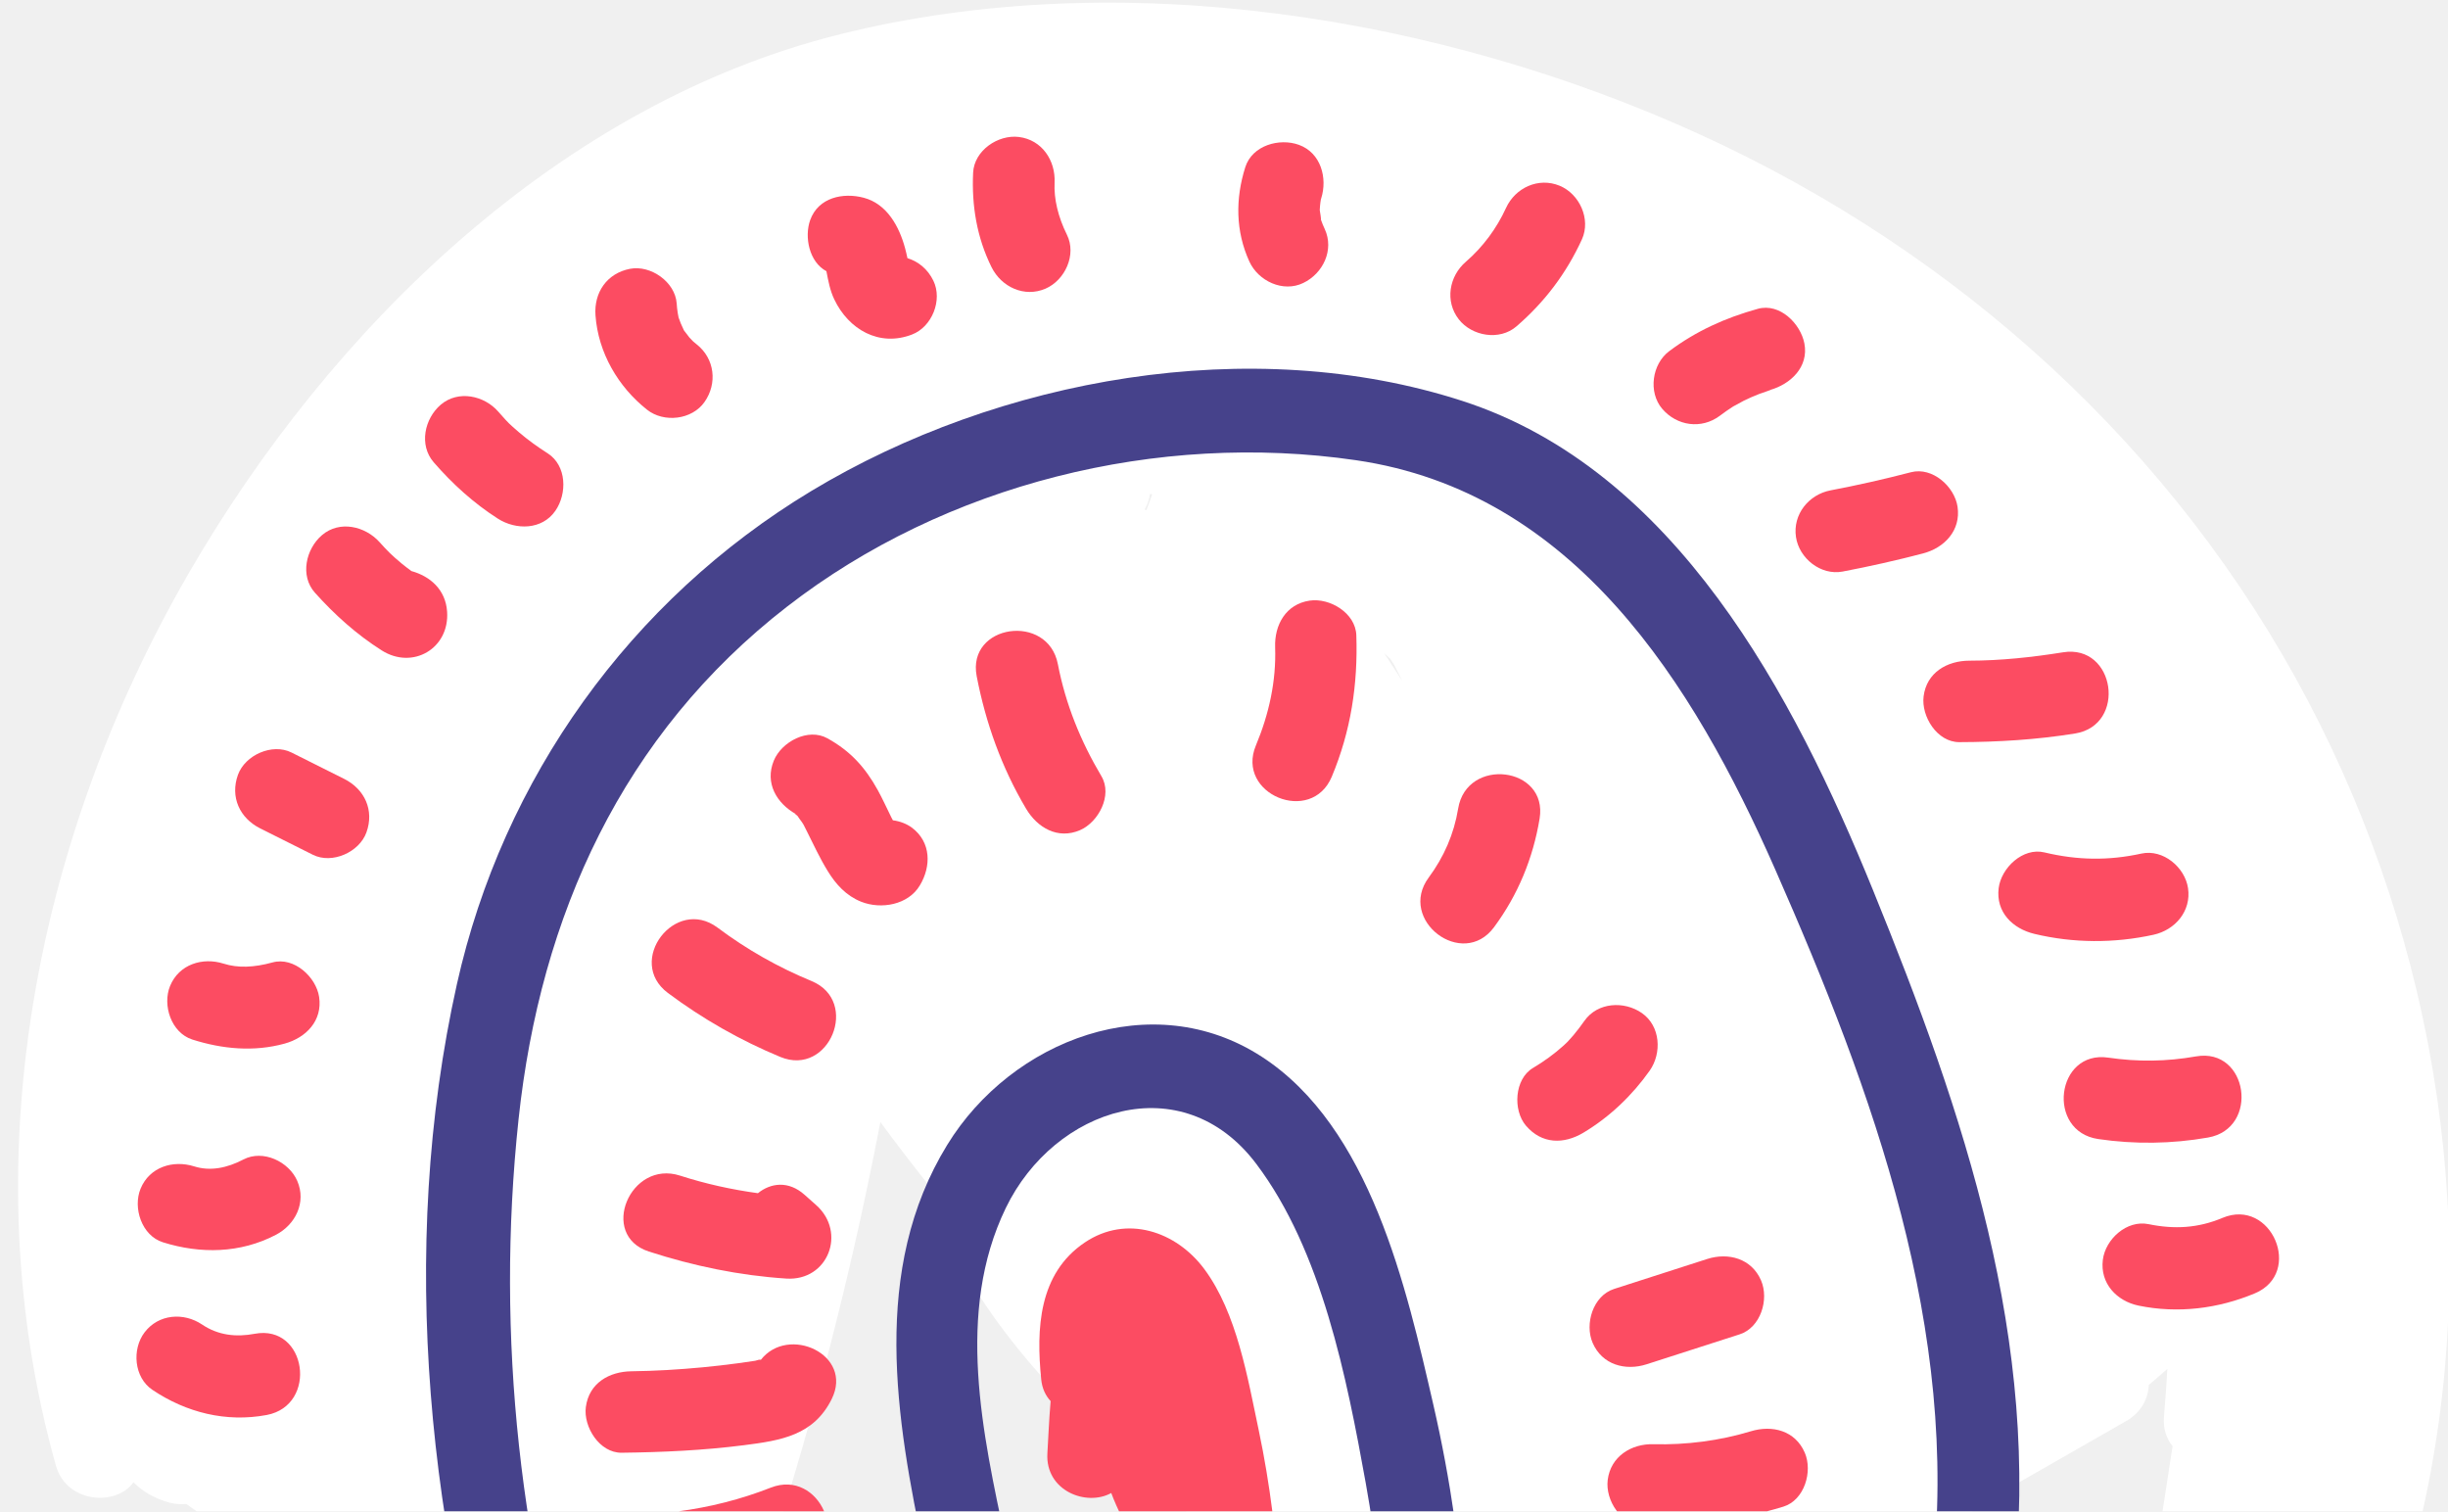
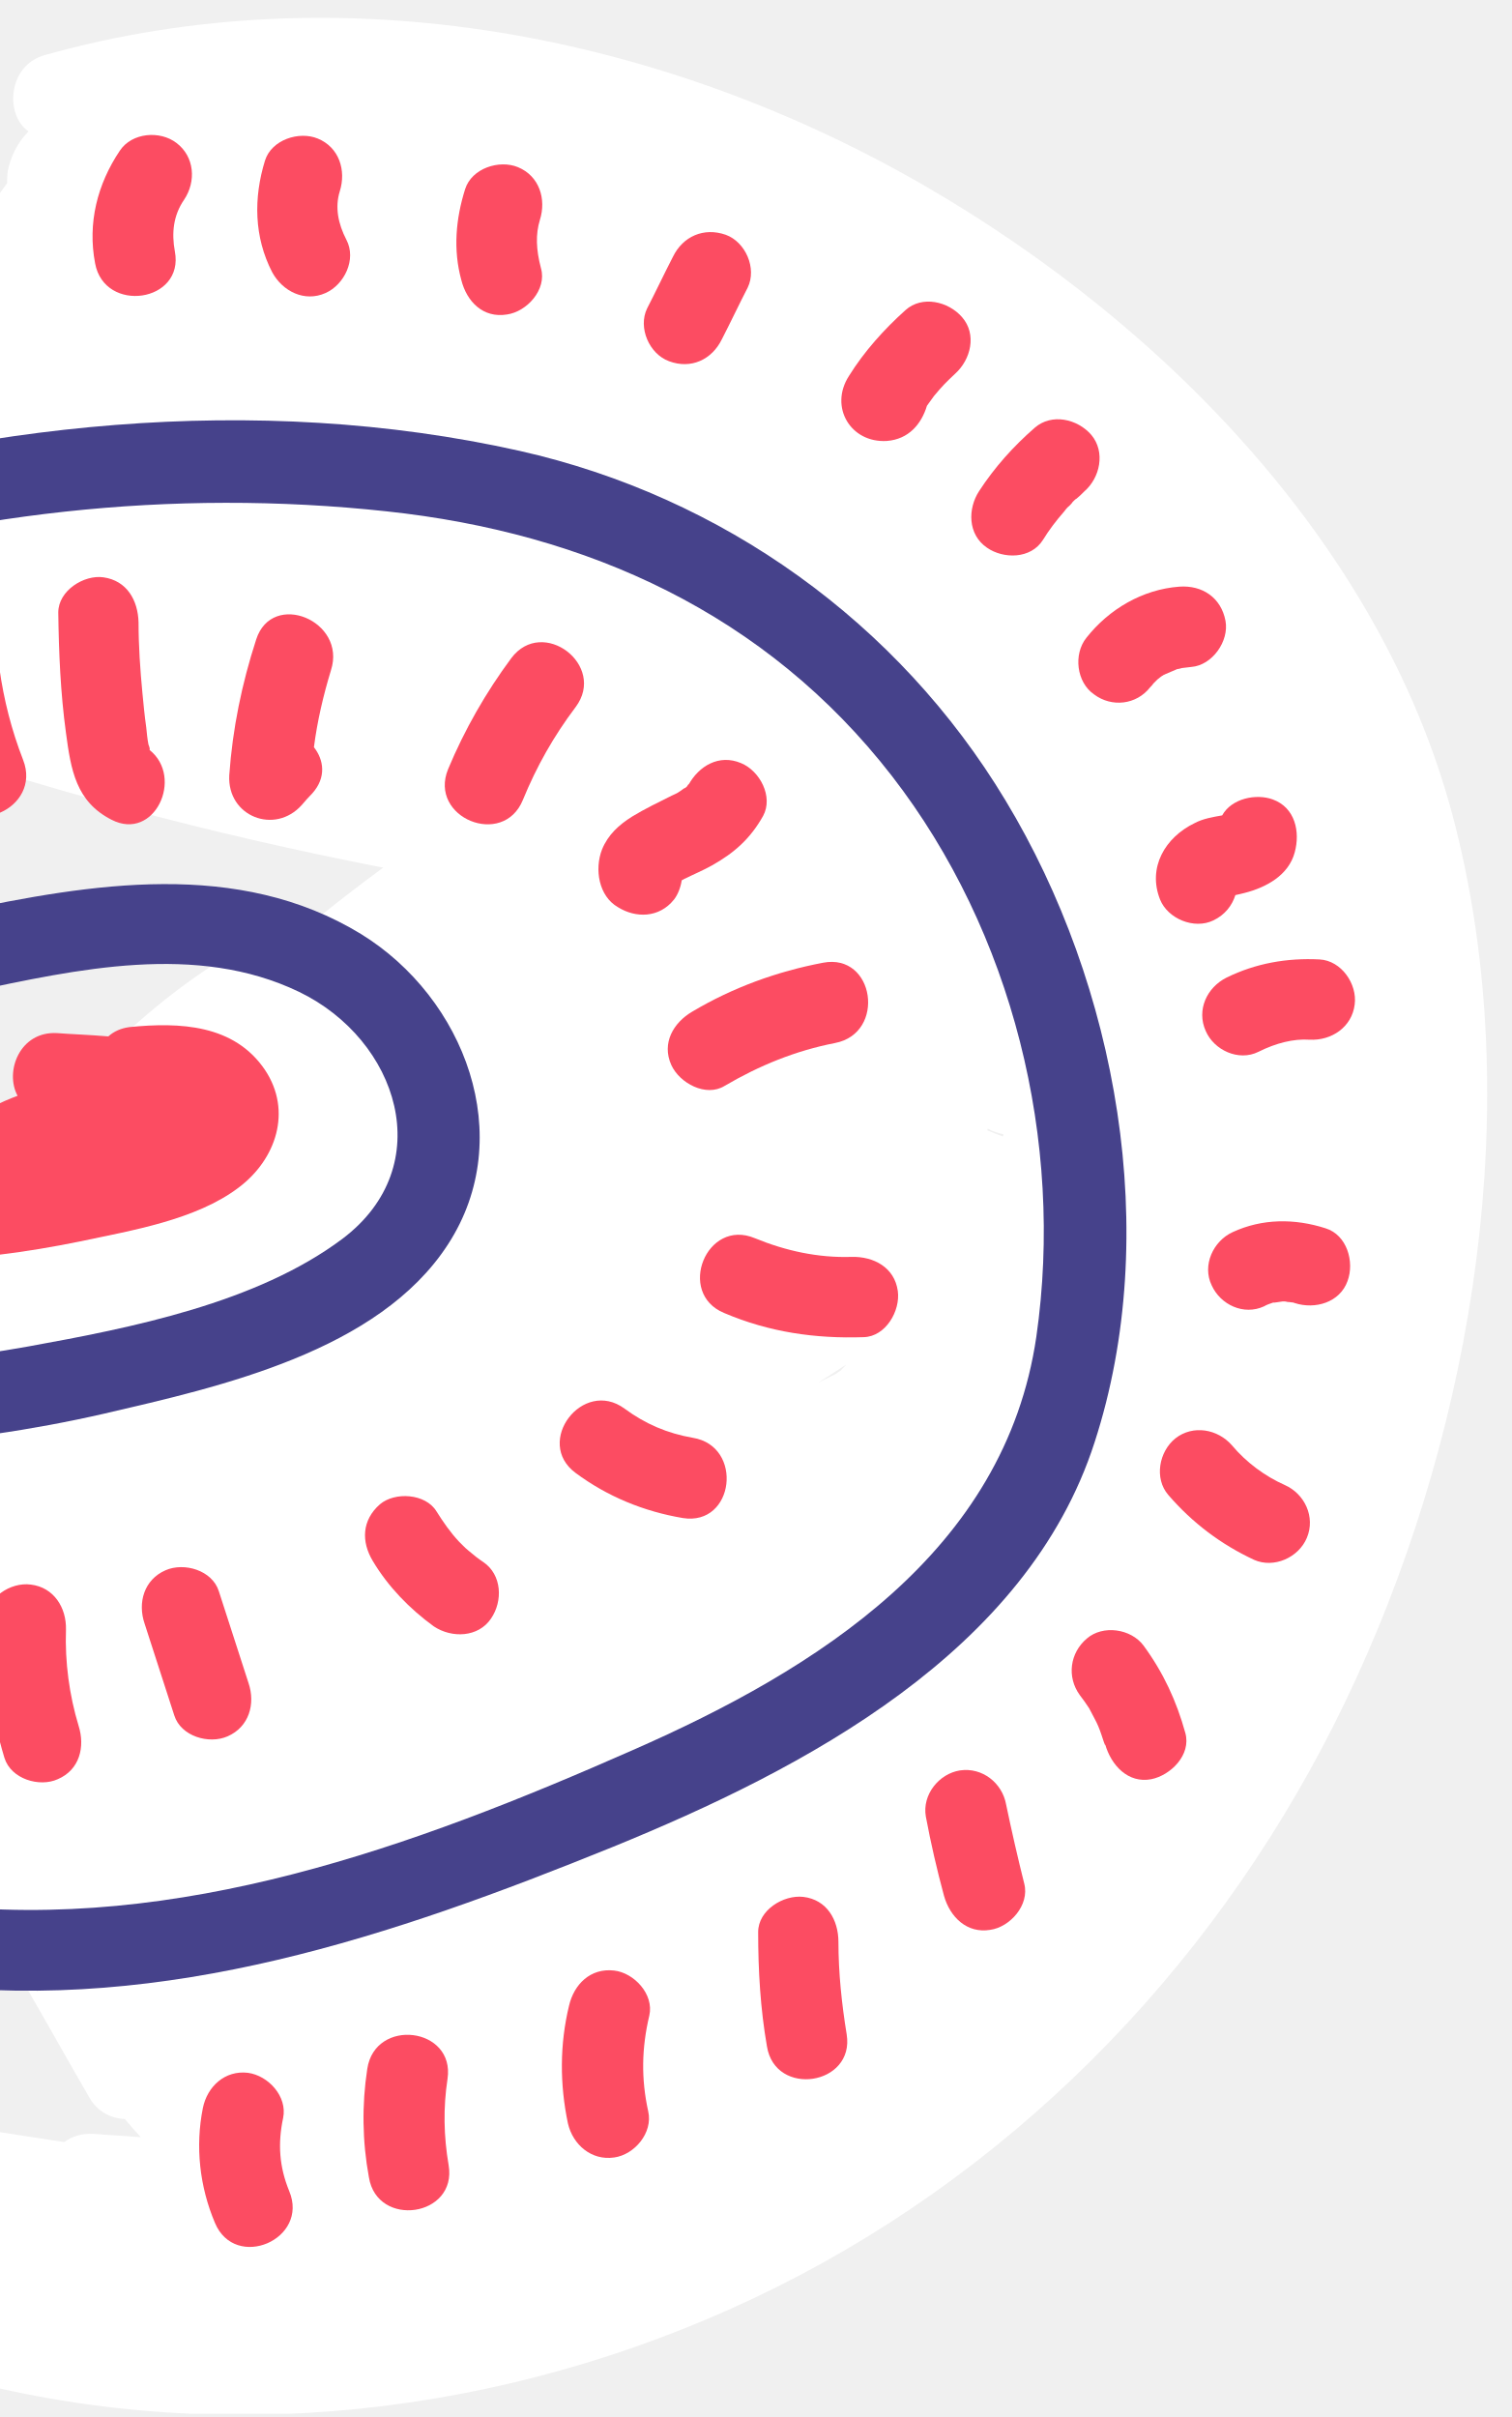
- <svg xmlns="http://www.w3.org/2000/svg" xmlns:xlink="http://www.w3.org/1999/xlink" version="1.1" id="Capa_1" x="0px" y="0px" viewBox="0 0 439 271" style="enable-background:new 0 0 439 271;" xml:space="preserve">
+ <svg xmlns="http://www.w3.org/2000/svg" xmlns:xlink="http://www.w3.org/1999/xlink" version="1.1" id="Capa_1" x="0px" y="0px" viewBox="0 0 275 439.6" style="enable-background:new 0 0 275 439.6;" xml:space="preserve">
  <style type="text/css">
	.st0{clip-path:url(#SVGID_2_);fill:#FFFFFF;}
- 	.st1{clip-path:url(#SVGID_2_);fill:#46428B;}
- 	.st2{clip-path:url(#SVGID_2_);fill:#FC4C62;}
+ 	.st1{clip-path:url(#SVGID_4_);fill:#46428B;}
+ 	.st2{clip-path:url(#SVGID_6_);fill:#46428B;}
+ 	.st3{clip-path:url(#SVGID_8_);fill:#FC4C62;}
+ 	.st4{clip-path:url(#SVGID_10_);fill:#FC4C62;}
+ 	.st5{clip-path:url(#SVGID_12_);fill:#FC4C62;}
+ 	.st6{clip-path:url(#SVGID_14_);fill:#FC4C62;}
+ 	.st7{clip-path:url(#SVGID_16_);fill:#FC4C62;}
+ 	.st8{clip-path:url(#SVGID_18_);fill:#FC4C62;}
+ 	.st9{clip-path:url(#SVGID_20_);fill:#FC4C62;}
+ 	.st10{clip-path:url(#SVGID_22_);fill:#FC4C62;}
+ 	.st11{clip-path:url(#SVGID_24_);fill:#FC4C62;}
+ 	.st12{clip-path:url(#SVGID_26_);fill:#FC4C62;}
+ 	.st13{clip-path:url(#SVGID_28_);fill:#FC4C62;}
+ 	.st14{clip-path:url(#SVGID_30_);fill:#FC4C62;}
+ 	.st15{clip-path:url(#SVGID_32_);fill:#FC4C62;}
+ 	.st16{clip-path:url(#SVGID_34_);fill:#FC4C62;}
+ 	.st17{clip-path:url(#SVGID_36_);fill:#FC4C62;}
+ 	.st18{clip-path:url(#SVGID_38_);fill:#FC4C62;}
+ 	.st19{clip-path:url(#SVGID_40_);fill:#FC4C62;}
+ 	.st20{clip-path:url(#SVGID_42_);fill:#FC4C62;}
+ 	.st21{clip-path:url(#SVGID_44_);fill:#FC4C62;}
+ 	.st22{clip-path:url(#SVGID_46_);fill:#FC4C62;}
+ 	.st23{clip-path:url(#SVGID_48_);fill:#FC4C62;}
+ 	.st24{clip-path:url(#SVGID_50_);fill:#FC4C62;}
+ 	.st25{clip-path:url(#SVGID_52_);fill:#FC4C62;}
+ 	.st26{clip-path:url(#SVGID_54_);fill:#FC4C62;}
+ 	.st27{clip-path:url(#SVGID_56_);fill:#FC4C62;}
+ 	.st28{clip-path:url(#SVGID_58_);fill:#FC4C62;}
+ 	.st29{clip-path:url(#SVGID_60_);fill:#FC4C62;}
+ 	.st30{clip-path:url(#SVGID_62_);fill:#FC4C62;}
+ 	.st31{clip-path:url(#SVGID_64_);fill:#FC4C62;}
</style>
  <g>
-     <defs>
-       <rect id="SVGID_1_" width="439" height="271" />
-     </defs>
-     <clipPath id="SVGID_2_">
-       <use xlink:href="#SVGID_1_" style="overflow:visible;" />
-     </clipPath>
-     <path class="st0" d="M413.81,125.53c-23.78-45.12-62.53-80.19-108.79-101.34C258.37,2.86,200.96-6.39,150.63,6.15   C100.3,18.68,59.25,58.88,33.85,102.78c-27.73,47.94-38.99,106.06-23.83,160c1.93,6.89,10.96,7.3,13.91,3.01   c1.64,1.64,3.74,2.91,6.45,3.65c0.95,0.26,2,0.33,3.04,0.25c1.91,1.4,3.9,2.72,5.78,4.16c5.57,5.58,11.14,11.17,16.71,16.75   c4.16,4.17,10.21,2.42,12.45-1.39c6.54,4.69,13.08,9.37,19.61,14.07c3,2.15,6.72,1.4,9.25-0.63c1.03,0.87,2.07,1.75,3.11,2.6   c3.23,2.63,7.07,4.86,11.11,5.87c2.54,1.78,5.08,3.56,7.64,5.31c4.5,3.08,11.11,0.81,11.76-4.96c0.65-5.74,1.29-11.49,1.94-17.23   c0.08-0.18,0.17-0.33,0.23-0.52c10.55-30.2,18.84-61.13,24.87-92.52c2.79,3.8,5.66,7.55,8.6,11.24c-0.08,1.09,0.07,2.26,0.57,3.51   c18.48,45.68,68.42,64.42,96.07,102.9c2.31,3.21,7.31,3.66,10.33,1.26c12.02-9.56,23.03-20.26,32.95-31.95   c1.12-0.72,2.25-1.44,3.37-2.15c5.7-2.49,11.41-4.98,17.11-7.46c1.61,2.77,4.79,4.37,8.67,2.43c8.6-4.29,16.92-9.07,24.95-14.27   c6.94-3.97,13.88-7.94,20.82-11.91c2.69-1.54,3.91-4.01,4.02-6.46c1.12-0.94,2.23-1.91,3.33-2.87c-0.17,2.89-0.36,5.79-0.61,8.68   c-0.15,2.12,0.48,3.86,1.55,5.17c-1.16,7.56-2.33,15.12-3.49,22.67c-0.97,6.32,5.16,9.12,9.83,7.49c1.93,1,4.32,1.24,6.51,0.48   c1.57-0.55,3.06-1.22,4.48-1.99c2.76,1.41,6.27,1.15,8.77-2.09c2.6-3.35,4.74-6.81,6.51-10.33c3.85,3.44,10.84,1.68,12.22-4.5   C445.44,222.06,437.13,169.76,413.81,125.53z M205.6,91.44c-0.11-0.02-0.23-0.04-0.34-0.05c0.53-0.93,0.84-1.88,0.97-2.81   c0.13,0.02,0.26,0.03,0.4,0.05C206.3,89.57,205.96,90.51,205.6,91.44z M248.22,117.1c0.35,0.34,0.71,0.68,1.07,1.02   c0.23,0.35,0.47,0.7,0.7,1.05l1.5,2.97C250.39,120.47,249.3,118.79,248.22,117.1z M359.03,241.81c-0.04,0.13-0.07,0.26-0.1,0.4   c-0.95,0.45-1.89,0.91-2.84,1.36c1.06-0.83,2.12-1.64,3.18-2.47C359.19,241.34,359.11,241.57,359.03,241.81z" />
-     <path class="st1" d="M335.85,159.53c-14.16-34.78-35.37-75.27-73.62-87.64c-37.88-12.26-83.1-4.11-116.73,16.15   c-32.44,19.55-55.32,51.51-63.56,88.42c-10.66,47.77-5.18,99.72,10,145.84c2.96,8.99,16.46,3.12,13.51-5.83   c-12.23-37.17-16.62-76.82-12.46-115.74c3.9-36.55,18.65-69.08,48.14-91.94c28.42-22.04,66.51-31.44,102.02-26.27   c39.13,5.7,60.46,39.91,75.21,73.41c17.57,39.92,33.21,82.63,28.12,126.84c-1.08,9.4,13.52,11.21,14.6,1.79   C366.13,240.61,352.2,199.69,335.85,159.53z" />
-     <path class="st1" d="M257.06,251.97c-4.86-21.11-11.3-49.85-30.8-62.49c-19.63-12.73-44.83-3.03-56.39,15.81   c-13.73,22.36-9.22,49.1-4.09,73.32c1.95,9.21,16.53,7.14,14.56-2.16c-4.11-19.36-9.04-41.09,0.03-59.84   c8.7-17.97,31.63-25.52,44.91-7.92c11.76,15.57,16.24,38.42,19.63,57.2c3.92,21.73,4.83,43.75,2.88,65.73   c-0.83,9.41,13.77,11.24,14.6,1.79C264.8,306.17,263.19,278.63,257.06,251.97z" />
-     <path class="st2" d="M45.67,239.17c-3.34,0.63-6.54,0.28-9.43-1.66c-3.3-2.22-7.81-1.89-10.31,1.4c-2.3,3.02-1.91,8.09,1.4,10.31   c6.08,4.09,13.24,5.87,20.5,4.51C57.1,251.98,55.01,237.41,45.67,239.17z" />
-     <path class="st2" d="M53.31,211.76c-1.49-3.45-6.13-5.69-9.67-3.84c-2.93,1.53-5.94,2.14-8.82,1.23c-3.79-1.19-8.01,0.11-9.61,4   c-1.41,3.43,0.19,8.41,4,9.61c6.75,2.12,13.89,1.99,20.25-1.33C52.99,219.6,54.97,215.6,53.31,211.76z" />
-     <path class="st2" d="M57.23,178.78c-0.53-3.57-4.5-7.26-8.36-6.2c-3.38,0.93-6.24,1.02-8.76,0.22c-3.78-1.2-8.01,0.11-9.61,4   c-1.41,3.44,0.2,8.4,4,9.61c5.38,1.71,11.03,2.24,16.53,0.73C54.86,186.09,57.86,183.05,57.23,178.78z" />
-     <path class="st2" d="M61.71,139.66c-3.14-1.57-6.29-3.15-9.43-4.72c-3.45-1.73-8.33,0.45-9.61,4c-1.43,3.98,0.31,7.76,4,9.61   c3.14,1.57,6.29,3.15,9.43,4.72c3.45,1.73,8.33-0.45,9.61-4C67.15,145.29,65.4,141.51,61.71,139.66z" />
-     <path class="st2" d="M80.18,109.68c-0.27-3.97-3.05-6.35-6.4-7.28c-0.59-0.44-1.18-0.88-1.75-1.35c-1.82-1.52-2.49-2.2-3.96-3.83   c-2.57-2.87-7.17-3.96-10.33-1.26c-2.87,2.45-4,7.27-1.26,10.33c3.54,3.95,7.47,7.48,11.96,10.33   C74.01,120.16,80.63,116.28,80.18,109.68z" />
-     <path class="st2" d="M98.2,81.28c-1.79-1.14-3.51-2.38-5.13-3.76c-0.38-0.32-0.76-0.65-1.13-0.99c-0.06-0.06-0.49-0.46-0.68-0.63   c-0.17-0.19-0.59-0.61-0.64-0.67c-0.43-0.46-0.84-0.93-1.25-1.4c-2.52-2.91-7.2-3.93-10.33-1.26c-2.9,2.48-3.96,7.22-1.26,10.33   c3.36,3.87,7.17,7.33,11.5,10.1c3.24,2.07,7.92,2.05,10.31-1.4C101.72,88.54,101.66,83.49,98.2,81.28z" />
-     <path class="st2" d="M124.96,61.77c-0.23-0.18-0.44-0.36-0.66-0.55c-0.06-0.08-0.55-0.55-0.67-0.7c-0.29-0.35-0.55-0.71-0.82-1.07   c-0.07-0.09-0.11-0.14-0.14-0.18c-0.03-0.07-0.07-0.14-0.11-0.23c-0.33-0.68-0.63-1.38-0.87-2.1c-0.02-0.13-0.11-0.56-0.16-0.86   c-0.09-0.56-0.14-1.11-0.18-1.68c-0.28-3.85-4.66-6.91-8.36-6.2c-4.15,0.8-6.5,4.24-6.2,8.36c0.48,6.67,4.05,12.8,9.25,16.91   c3.02,2.39,8.07,1.82,10.31-1.4C128.67,68.76,128.18,64.33,124.96,61.77z" />
-     <path class="st2" d="M167.38,50.33c-1-2.06-2.69-3.44-4.65-4.04c-0.12-0.59-0.26-1.16-0.41-1.74c-1.04-3.87-3.21-7.97-7.42-9.09   c-3.7-0.98-8.14-0.07-9.61,4c-1.08,3.01-0.19,7.53,2.91,9.17c0.33,1.72,0.65,3.47,1.41,5.05c2.57,5.41,8.06,8.57,13.93,6.31   C167.14,58.62,169.07,53.81,167.38,50.33z" />
-     <path class="st2" d="M191.33,42.09c-1.59-3.21-2.35-6.43-2.21-9.33c0.19-3.97-2.25-7.69-6.41-8.2c-3.73-0.46-8.01,2.42-8.2,6.41   c-0.28,5.89,0.67,11.64,3.31,16.95c1.77,3.55,5.88,5.48,9.67,3.84C190.99,50.25,193.11,45.66,191.33,42.09z" />
-     <path class="st2" d="M237.57,41.08c-0.25-0.54-0.49-1.1-0.68-1.67c0.06,0-0.17-1.48-0.21-1.68c0-0.04,0-0.05-0.01-0.08   c0.01-0.27,0.03-0.55,0.06-0.82c0.03-0.36,0.08-0.72,0.15-1.07c-0.24,0.74-0.22,0.68,0.05-0.18c1.16-3.66-0.05-8.18-4-9.61   c-3.49-1.26-8.36,0.08-9.61,4c-1.79,5.65-1.76,11.48,0.73,16.93c1.6,3.5,6.04,5.6,9.67,3.84   C237.26,49.04,239.29,44.82,237.57,41.08z" />
-     <path class="st2" d="M279.68,33.3c-3.8-1.56-7.95,0.37-9.61,4c-1.65,3.62-4.14,7-7.2,9.64c-3.01,2.59-3.79,7.09-1.26,10.33   c2.36,3.02,7.31,3.87,10.33,1.26c5.06-4.36,8.98-9.55,11.75-15.62C285.33,39.29,283.25,34.77,279.68,33.3z" />
-     <path class="st2" d="M323.58,61.58c-0.68-3.52-4.39-7.3-8.36-6.2c-5.8,1.61-11.03,3.96-15.88,7.59c-3.09,2.31-3.8,7.35-1.26,10.33   c2.64,3.09,7.03,3.72,10.33,1.26c0.79-0.59,1.58-1.16,2.41-1.68c0.04,0,1.66-0.9,1.88-1.02c0.93-0.45,1.87-0.87,2.84-1.24   c0.26-0.1,2.75-0.93,1.84-0.68C321.08,68.91,324.4,65.82,323.58,61.58z" />
-     <path class="st2" d="M351.05,90.88c-0.53-3.61-4.49-7.21-8.36-6.2c-4.77,1.24-9.58,2.33-14.42,3.25c-3.9,0.74-6.8,4.31-6.2,8.36   c0.56,3.82,4.44,6.94,8.36,6.2c4.84-0.92,9.65-2,14.42-3.25C348.69,98.24,351.67,95.12,351.05,90.88z" />
-     <path class="st2" d="M369.96,116.97c-5.55,0.89-11.17,1.49-16.8,1.5c-3.97,0.01-7.67,2.11-8.2,6.41c-0.44,3.57,2.41,8.21,6.41,8.2   c6.98-0.02,13.85-0.44,20.75-1.55C381.45,130.03,379.34,115.46,369.96,116.97z" />
-     <path class="st2" d="M392.38,159.26c-0.55-3.73-4.46-7.05-8.36-6.2c-5.93,1.3-11.5,1.2-17.4-0.21c-3.87-0.93-7.75,2.78-8.2,6.41   c-0.53,4.32,2.53,7.27,6.41,8.2c7,1.68,14.32,1.7,21.35,0.16C390.06,166.77,392.99,163.38,392.38,159.26z" />
-     <path class="st2" d="M393.81,189.43c-5.31,0.93-10.4,1-15.74,0.22c-9.37-1.38-11.16,13.23-1.79,14.6   c6.52,0.96,13.19,0.87,19.68-0.27C405.27,202.36,403.17,187.79,393.81,189.43z" />
-     <path class="st2" d="M398.55,218.39c-4.37,1.84-8.64,2.07-13.25,1.12c-3.9-0.8-7.74,2.69-8.2,6.41c-0.52,4.22,2.5,7.39,6.41,8.2   c7.03,1.45,14.27,0.56,20.87-2.21C413.11,228.23,407.31,214.71,398.55,218.39z" />
-     <path class="st2" d="M138.22,266.76c-5.41,2.12-10.88,3.49-16.64,4.26c-9.38,1.25-7.25,15.81,2.16,14.56   c6.96-0.93,13.78-2.74,20.31-5.3C152.87,276.82,147.05,263.3,138.22,266.76z" />
-     <path class="st2" d="M136.44,243.84c-0.15-0.07-0.49-0.01-1.02,0.17c-1.04,0.16-2.08,0.31-3.13,0.45   c-2.09,0.28-4.18,0.52-6.28,0.72c-4.23,0.4-8.5,0.66-12.75,0.71c-4,0.05-7.62,2.09-8.2,6.41c-0.47,3.54,2.44,8.24,6.41,8.2   c7.34-0.09,14.64-0.42,21.93-1.35c6.7-0.85,12.52-1.77,15.75-8.28C153.11,242.9,141.37,237.53,136.44,243.84z" />
-     <path class="st2" d="M146.37,216.1c-0.69-0.62-1.39-1.24-2.08-1.85c-2.89-2.58-6.08-2.14-8.37-0.29   c-4.72-0.65-9.37-1.67-13.96-3.15c-8.97-2.9-14.62,10.69-5.6,13.61c8.04,2.6,16.22,4.3,24.66,4.85   C148.51,229.74,151.85,220.98,146.37,216.1z" />
-     <path class="st2" d="M145.54,175.92c-6.07-2.51-11.6-5.65-16.86-9.58c-7.6-5.68-16.51,6.04-8.91,11.71   c6.22,4.65,13,8.51,20.17,11.48C148.7,193.15,154.29,179.54,145.54,175.92z" />
-     <path class="st2" d="M163.58,148.45c-0.95-0.72-2.18-1.19-3.46-1.36c-0.14-0.26-0.26-0.49-0.29-0.55   c-0.81-1.62-1.54-3.27-2.42-4.86c-2.27-4.1-4.9-7-9.03-9.29c-3.48-1.93-8.22,0.63-9.61,4c-1.66,4.03,0.51,7.67,4,9.61   c-0.59-0.33,0.04,0.11,0.25,0.31c0.1,0.15,0.25,0.37,0.31,0.46c0.83,1.1,0.76,1.08,1.32,2.2c1.23,2.44,2.35,4.9,3.79,7.23   c1.46,2.39,3.31,4.42,5.98,5.49c3.58,1.43,8.46,0.58,10.54-2.93C167.01,155.35,166.99,151.05,163.58,148.45z" />
-     <path class="st2" d="M197.52,139.19c-3.73-6.28-6.43-12.92-7.81-20.09c-1.78-9.26-16.36-7.17-14.56,2.16   c1.62,8.4,4.49,16.4,8.86,23.76c2.03,3.41,5.69,5.56,9.67,3.84C196.97,147.44,199.56,142.62,197.52,139.19z" />
-     <path class="st2" d="M243.23,113.9c-0.14-3.97-4.75-6.73-8.36-6.2c-4.29,0.63-6.34,4.37-6.2,8.36c0.21,6.1-1.11,12.01-3.45,17.61   c-3.66,8.75,9.96,14.34,13.61,5.6C242.25,131.1,243.53,122.71,243.23,113.9z" />
-     <path class="st2" d="M261.49,145c-0.75,4.56-2.54,8.65-5.28,12.36c-5.64,7.62,6.07,16.53,11.71,8.91c4.3-5.81,7-12.36,8.18-19.49   C277.63,137.44,263.02,135.67,261.49,145z" />
-     <path class="st2" d="M294.44,181.66c-3.17-2.21-7.95-1.96-10.31,1.4c-0.63,0.89-1.28,1.76-1.98,2.59   c-0.33,0.39-0.66,0.76-1.01,1.13c-0.14,0.13-0.53,0.51-0.69,0.66c-1.71,1.55-3.57,2.89-5.55,4.07c-3.32,1.98-3.62,7.56-1.26,10.33   c2.85,3.34,6.79,3.38,10.33,1.26c4.68-2.8,8.74-6.68,11.88-11.13C298.05,188.82,297.78,183.98,294.44,181.66z" />
-     <path class="st2" d="M315.81,229.6c-1.7-3.94-5.87-5.06-9.67-3.84l-16.69,5.37c-3.78,1.22-5.31,6.27-3.84,9.67   c1.7,3.94,5.87,5.06,9.67,3.84l16.69-5.37C315.75,238.05,317.28,233,315.81,229.6z" />
-     <path class="st2" d="M323.65,260.49c-1.72-3.98-5.85-5-9.67-3.84c-5.61,1.7-11.61,2.47-17.47,2.32c-3.97-0.11-7.68,2.2-8.2,6.41   c-0.45,3.66,2.41,8.09,6.41,8.2c8.65,0.24,16.81-0.9,25.08-3.41C323.61,269,325.1,263.84,323.65,260.49z" />
-     <path class="st2" d="M228.18,271.09c-0.62-4.88-1.42-9.74-2.44-14.57c-1.99-9.39-3.91-21.05-9.76-28.94   c-5.05-6.81-13.95-9.81-21.42-4.8c-8.34,5.59-8.74,15.52-7.84,24.56c0.16,1.64,0.79,2.93,1.69,3.9c-0.3,3.5-0.42,6.78-0.58,9.32   c-0.43,6.78,7.02,9.63,11.45,7.16c1.13,2.99,2.61,5.91,4.44,8.77c1.05,1.63,2.53,2.49,4.13,2.76c0.13,0.17,0.24,0.34,0.37,0.5   c0.71,0.92,1.55,1.56,2.44,2.01c0.95,2.14,1.88,4.29,2.79,6.44c0.03,0.09,0.05,0.19,0.08,0.28c0.27,1.01,0.68,1.89,1.19,2.64   c0.01,0.97,0.17,1.83,0.45,2.6c0.21,8.37,13.7,7.88,14.58-0.2C230.56,285.81,229.84,278.36,228.18,271.09z" />
+     <g>
+       <defs>
+         <rect id="SVGID_1_" width="271" height="439" />
+       </defs>
+       <clipPath id="SVGID_2_">
+         <use xlink:href="#SVGID_1_" style="overflow:visible;" />
+       </clipPath>
+       <path class="st0" d="M145.5,413.8c45.1-23.8,80.2-62.5,101.3-108.8c21.3-46.6,30.6-104.1,18-154.4    c-12.5-50.3-52.7-91.4-96.6-116.8C120.3,6.1,62.2-5.1,8.2,10c-6.9,1.9-7.3,11-3,13.9c-1.6,1.6-2.9,3.7-3.6,6.4c-0.3,1-0.3,2-0.3,3    c-1.4,1.9-2.7,3.9-4.2,5.8C-8.4,44.8-14,50.3-19.6,55.9c-4.2,4.2-2.4,10.2,1.4,12.4c-4.7,6.5-9.4,13.1-14.1,19.6    c-2.1,3-1.4,6.7,0.6,9.3c-0.9,1-1.8,2.1-2.6,3.1c-2.6,3.2-4.9,7.1-5.9,11.1c-1.8,2.5-3.6,5.1-5.3,7.6c-3.1,4.5-0.8,11.1,5,11.8    c5.7,0.6,11.5,1.3,17.2,1.9c0.2,0.1,0.3,0.2,0.5,0.2c30.2,10.6,61.1,18.8,92.5,24.9c-3.8,2.8-7.6,5.7-11.2,8.6    c-1.1-0.1-2.3,0.1-3.5,0.6C9.4,185.5-9.4,235.5-47.9,263.1c-3.2,2.3-3.7,7.3-1.3,10.3c9.6,12,20.3,23,32,33    c0.7,1.1,1.4,2.3,2.1,3.4c2.5,5.7,5,11.4,7.5,17.1c-2.8,1.6-4.4,4.8-2.4,8.7c4.3,8.6,9.1,16.9,14.3,25c4,6.9,7.9,13.9,11.9,20.8    c1.5,2.7,4,3.9,6.5,4c0.9,1.1,1.9,2.2,2.9,3.3c-2.9-0.2-5.8-0.4-8.7-0.6c-2.1-0.1-3.9,0.5-5.2,1.5c-7.6-1.2-15.1-2.3-22.7-3.5    c-6.3-1-9.1,5.2-7.5,9.8c-1,1.9-1.2,4.3-0.5,6.5c0.5,1.6,1.2,3.1,2,4.5c-1.4,2.8-1.1,6.3,2.1,8.8c3.4,2.6,6.8,4.7,10.3,6.5    c-3.4,3.9-1.7,10.8,4.5,12.2C48.9,445.4,101.2,437.1,145.5,413.8z M179.6,205.6c0-0.1,0-0.2,0.1-0.3c0.9,0.5,1.9,0.8,2.8,1    c0,0.1,0,0.3-0.1,0.4C181.4,206.3,180.5,206,179.6,205.6z M153.9,248.2c-0.3,0.4-0.7,0.7-1,1.1c-0.4,0.2-0.7,0.5-1.1,0.7l-3,1.5    C150.5,250.4,152.2,249.3,153.9,248.2z M29.2,359c-0.1,0-0.3-0.1-0.4-0.1c-0.4-1-0.9-1.9-1.4-2.8c0.8,1.1,1.6,2.1,2.5,3.2    C29.7,359.2,29.4,359.1,29.2,359z" />
+     </g>
+     <g>
+       <defs>
+         <rect id="SVGID_3_" width="271" height="439" />
+       </defs>
+       <clipPath id="SVGID_4_">
+         <use xlink:href="#SVGID_3_" style="overflow:visible;" />
+       </clipPath>
+       <path class="st1" d="M111.5,335.9c34.8-14.2,75.3-35.4,87.6-73.6c12.3-37.9,4.1-83.1-16.2-116.7c-19.5-32.4-51.5-55.3-88.4-63.6    c-47.8-10.7-99.7-5.2-145.8,10c-9,3-3.1,16.5,5.8,13.5C-8.3,93.2,31.4,88.8,70.3,93c36.6,3.9,69.1,18.7,91.9,48.1    c22,28.4,31.4,66.5,26.3,102c-5.7,39.1-39.9,60.5-73.4,75.2c-39.9,17.6-82.6,33.2-126.8,28.1c-9.4-1.1-11.2,13.5-1.8,14.6    C30.4,366.1,71.3,352.2,111.5,335.9z" />
+     </g>
+     <g>
+       <defs>
+         <rect id="SVGID_5_" width="271" height="439" />
+       </defs>
+       <clipPath id="SVGID_6_">
+         <use xlink:href="#SVGID_5_" style="overflow:visible;" />
+       </clipPath>
+       <path class="st2" d="M19,257.1c21.1-4.9,49.9-11.3,62.5-30.8c12.7-19.6,3-44.8-15.8-56.4c-22.4-13.7-49.1-9.2-73.3-4.1    c-9.2,1.9-7.1,16.5,2.2,14.6c19.4-4.1,41.1-9,59.8,0c18,8.7,25.5,31.6,7.9,44.9C46.7,237,23.9,241.5,5.1,244.9    c-21.7,3.9-43.8,4.8-65.7,2.9c-9.4-0.8-11.2,13.8-1.8,14.6C-35.2,264.8-7.6,263.2,19,257.1z" />
+     </g>
+     <g>
+       <defs>
+         <rect id="SVGID_7_" width="271" height="439" />
+       </defs>
+       <clipPath id="SVGID_8_">
+         <use xlink:href="#SVGID_7_" style="overflow:visible;" />
+       </clipPath>
+       <path class="st3" d="M31.8,45.7c-0.6-3.3-0.3-6.5,1.7-9.4c2.2-3.3,1.9-7.8-1.4-10.3c-3-2.3-8.1-1.9-10.3,1.4    c-4.1,6.1-5.9,13.2-4.5,20.5C19,57.1,33.6,55,31.8,45.7z" />
+     </g>
+     <g>
+       <defs>
+         <rect id="SVGID_9_" width="271" height="439" />
+       </defs>
+       <clipPath id="SVGID_10_">
+         <use xlink:href="#SVGID_9_" style="overflow:visible;" />
+       </clipPath>
+       <path class="st4" d="M59.2,53.3c3.4-1.5,5.7-6.1,3.8-9.7c-1.5-2.9-2.1-5.9-1.2-8.8c1.2-3.8-0.1-8-4-9.6c-3.4-1.4-8.4,0.2-9.6,4    c-2.1,6.8-2,13.9,1.3,20.3C51.4,53,55.4,55,59.2,53.3z" />
+     </g>
+     <g>
+       <defs>
+         <rect id="SVGID_11_" width="271" height="439" />
+       </defs>
+       <clipPath id="SVGID_12_">
+         <use xlink:href="#SVGID_11_" style="overflow:visible;" />
+       </clipPath>
+       <path class="st5" d="M92.2,57.2c3.6-0.5,7.3-4.5,6.2-8.4c-0.9-3.4-1-6.2-0.2-8.8c1.2-3.8-0.1-8-4-9.6c-3.4-1.4-8.4,0.2-9.6,4    c-1.7,5.4-2.2,11-0.7,16.5C84.9,54.9,87.9,57.9,92.2,57.2z" />
+     </g>
+     <g>
+       <defs>
+         <rect id="SVGID_13_" width="271" height="439" />
+       </defs>
+       <clipPath id="SVGID_14_">
+         <use xlink:href="#SVGID_13_" style="overflow:visible;" />
+       </clipPath>
+       <path class="st6" d="M131.3,61.7c1.6-3.1,3.1-6.3,4.7-9.4c1.7-3.5-0.4-8.3-4-9.6c-4-1.4-7.8,0.3-9.6,4c-1.6,3.1-3.1,6.3-4.7,9.4    c-1.7,3.5,0.4,8.3,4,9.6C125.7,67.2,129.5,65.4,131.3,61.7z" />
+     </g>
+     <g>
+       <defs>
+         <rect id="SVGID_15_" width="271" height="439" />
+       </defs>
+       <clipPath id="SVGID_16_">
+         <use xlink:href="#SVGID_15_" style="overflow:visible;" />
+       </clipPath>
+       <path class="st7" d="M161.3,80.2c4-0.3,6.3-3.1,7.3-6.4c0.4-0.6,0.9-1.2,1.3-1.8c1.5-1.8,2.2-2.5,3.8-4c2.9-2.6,4-7.2,1.3-10.3    c-2.5-2.9-7.3-4-10.3-1.3c-3.9,3.5-7.5,7.5-10.3,12C150.8,74,154.7,80.6,161.3,80.2z" />
+     </g>
+     <g>
+       <defs>
+         <rect id="SVGID_17_" width="271" height="439" />
+       </defs>
+       <clipPath id="SVGID_18_">
+         <use xlink:href="#SVGID_17_" style="overflow:visible;" />
+       </clipPath>
+       <path class="st8" d="M189.7,98.2c1.1-1.8,2.4-3.5,3.8-5.1c0.3-0.4,0.6-0.8,1-1.1c0.1-0.1,0.5-0.5,0.6-0.7c0.2-0.2,0.6-0.6,0.7-0.6    c0.5-0.4,0.9-0.8,1.4-1.3c2.9-2.5,3.9-7.2,1.3-10.3c-2.5-2.9-7.2-4-10.3-1.3c-3.9,3.4-7.3,7.2-10.1,11.5    c-2.1,3.2-2.1,7.9,1.4,10.3C182.5,101.7,187.5,101.7,189.7,98.2z" />
+     </g>
+     <g>
+       <defs>
+         <rect id="SVGID_19_" width="271" height="439" />
+       </defs>
+       <clipPath id="SVGID_20_">
+         <use xlink:href="#SVGID_19_" style="overflow:visible;" />
+       </clipPath>
+       <path class="st9" d="M209.2,125c0.2-0.2,0.4-0.4,0.6-0.7c0.1-0.1,0.6-0.6,0.7-0.7c0.4-0.3,0.7-0.6,1.1-0.8    c0.1-0.1,0.1-0.1,0.2-0.1c0.1,0,0.1-0.1,0.2-0.1c0.7-0.3,1.4-0.6,2.1-0.9c0.1,0,0.6-0.1,0.9-0.2c0.6-0.1,1.1-0.1,1.7-0.2    c3.8-0.3,6.9-4.7,6.2-8.4c-0.8-4.2-4.2-6.5-8.4-6.2c-6.7,0.5-12.8,4.1-16.9,9.3c-2.4,3-1.8,8.1,1.4,10.3    C202.2,128.7,206.7,128.2,209.2,125z" />
+     </g>
+     <g>
+       <defs>
+         <rect id="SVGID_21_" width="271" height="439" />
+       </defs>
+       <clipPath id="SVGID_22_">
+         <use xlink:href="#SVGID_21_" style="overflow:visible;" />
+       </clipPath>
+       <path class="st10" d="M220.7,167.4c2.1-1,3.4-2.7,4-4.6c0.6-0.1,1.2-0.3,1.7-0.4c3.9-1,8-3.2,9.1-7.4c1-3.7,0.1-8.1-4-9.6    c-3-1.1-7.5-0.2-9.2,2.9c-1.7,0.3-3.5,0.6-5,1.4c-5.4,2.6-8.6,8.1-6.3,13.9C212.4,167.1,217.2,169.1,220.7,167.4z" />
+     </g>
+     <g>
+       <defs>
+         <rect id="SVGID_23_" width="271" height="439" />
+       </defs>
+       <clipPath id="SVGID_24_">
+         <use xlink:href="#SVGID_23_" style="overflow:visible;" />
+       </clipPath>
+       <path class="st11" d="M228.9,191.3c3.2-1.6,6.4-2.4,9.3-2.2c4,0.2,7.7-2.3,8.2-6.4c0.5-3.7-2.4-8-6.4-8.2    c-5.9-0.3-11.6,0.7-16.9,3.3c-3.6,1.8-5.5,5.9-3.8,9.7C220.8,191,225.3,193.1,228.9,191.3z" />
+     </g>
+     <g>
+       <defs>
+         <rect id="SVGID_25_" width="271" height="439" />
+       </defs>
+       <clipPath id="SVGID_26_">
+         <use xlink:href="#SVGID_25_" style="overflow:visible;" />
+       </clipPath>
+       <path class="st12" d="M229.9,237.6c0.5-0.3,1.1-0.5,1.7-0.7c0,0.1,1.5-0.2,1.7-0.2c0,0,0.1,0,0.1,0c0.3,0,0.5,0,0.8,0.1    c0.4,0,0.7,0.1,1.1,0.1c-0.7-0.2-0.7-0.2,0.2,0.1c3.7,1.2,8.2-0.1,9.6-4c1.3-3.5-0.1-8.4-4-9.6c-5.6-1.8-11.5-1.8-16.9,0.7    c-3.5,1.6-5.6,6-3.8,9.7C222,237.3,226.2,239.3,229.9,237.6z" />
+     </g>
+     <g>
+       <defs>
+         <rect id="SVGID_27_" width="271" height="439" />
+       </defs>
+       <clipPath id="SVGID_28_">
+         <use xlink:href="#SVGID_27_" style="overflow:visible;" />
+       </clipPath>
+       <path class="st13" d="M237.7,279.7c1.6-3.8-0.4-8-4-9.6c-3.6-1.6-7-4.1-9.6-7.2c-2.6-3-7.1-3.8-10.3-1.3c-3,2.4-3.9,7.3-1.3,10.3    c4.4,5.1,9.6,9,15.6,11.8C231.7,285.3,236.2,283.3,237.7,279.7z" />
+     </g>
+     <g>
+       <defs>
+         <rect id="SVGID_29_" width="271" height="439" />
+       </defs>
+       <clipPath id="SVGID_30_">
+         <use xlink:href="#SVGID_29_" style="overflow:visible;" />
+       </clipPath>
+       <path class="st14" d="M209.4,323.6c3.5-0.7,7.3-4.4,6.2-8.4c-1.6-5.8-4-11-7.6-15.9c-2.3-3.1-7.4-3.8-10.3-1.3    c-3.1,2.6-3.7,7-1.3,10.3c0.6,0.8,1.2,1.6,1.7,2.4c0,0,0.9,1.7,1,1.9c0.5,0.9,0.9,1.9,1.2,2.8c0.1,0.3,0.9,2.8,0.7,1.8    C202.1,321.1,205.2,324.4,209.4,323.6z" />
+     </g>
+     <g>
+       <defs>
+         <rect id="SVGID_31_" width="271" height="439" />
+       </defs>
+       <clipPath id="SVGID_32_">
+         <use xlink:href="#SVGID_31_" style="overflow:visible;" />
+       </clipPath>
+       <path class="st15" d="M180.1,351c3.6-0.5,7.2-4.5,6.2-8.4c-1.2-4.8-2.3-9.6-3.3-14.4c-0.7-3.9-4.3-6.8-8.4-6.2    c-3.8,0.6-6.9,4.4-6.2,8.4c0.9,4.8,2,9.6,3.3,14.4C172.8,348.7,175.9,351.7,180.1,351z" />
+     </g>
+     <g>
+       <defs>
+         <rect id="SVGID_33_" width="271" height="439" />
+       </defs>
+       <clipPath id="SVGID_34_">
+         <use xlink:href="#SVGID_33_" style="overflow:visible;" />
+       </clipPath>
+       <path class="st16" d="M154,370c-0.9-5.5-1.5-11.2-1.5-16.8c0-4-2.1-7.7-6.4-8.2c-3.6-0.4-8.2,2.4-8.2,6.4c0,7,0.4,13.9,1.6,20.8    C141,381.5,155.5,379.3,154,370z" />
+     </g>
+     <g>
+       <defs>
+         <rect id="SVGID_35_" width="271" height="439" />
+       </defs>
+       <clipPath id="SVGID_36_">
+         <use xlink:href="#SVGID_35_" style="overflow:visible;" />
+       </clipPath>
+       <path class="st17" d="M111.7,392.4c3.7-0.5,7.1-4.5,6.2-8.4c-1.3-5.9-1.2-11.5,0.2-17.4c0.9-3.9-2.8-7.8-6.4-8.2    c-4.3-0.5-7.3,2.5-8.2,6.4c-1.7,7-1.7,14.3-0.2,21.4C104.2,390.1,107.6,393,111.7,392.4z" />
+     </g>
+     <g>
+       <defs>
+         <rect id="SVGID_37_" width="271" height="439" />
+       </defs>
+       <clipPath id="SVGID_38_">
+         <use xlink:href="#SVGID_37_" style="overflow:visible;" />
+       </clipPath>
+       <path class="st18" d="M81.6,393.8c-0.9-5.3-1-10.4-0.2-15.7c1.4-9.4-13.2-11.2-14.6-1.8c-1,6.5-0.9,13.2,0.3,19.7    C68.6,405.3,83.2,403.2,81.6,393.8z" />
+     </g>
+     <g>
+       <defs>
+         <rect id="SVGID_39_" width="271" height="439" />
+       </defs>
+       <clipPath id="SVGID_40_">
+         <use xlink:href="#SVGID_39_" style="overflow:visible;" />
+       </clipPath>
+       <path class="st19" d="M52.6,398.5c-1.8-4.4-2.1-8.6-1.1-13.3c0.8-3.9-2.7-7.7-6.4-8.2c-4.2-0.5-7.4,2.5-8.2,6.4    c-1.4,7-0.6,14.3,2.2,20.9C42.8,413.1,56.3,407.3,52.6,398.5z" />
+     </g>
+     <g>
+       <defs>
+         <rect id="SVGID_41_" width="271" height="439" />
+       </defs>
+       <clipPath id="SVGID_42_">
+         <use xlink:href="#SVGID_41_" style="overflow:visible;" />
+       </clipPath>
+       <path class="st20" d="M4.2,138.2c-2.1-5.4-3.5-10.9-4.3-16.6c-1.3-9.4-15.8-7.3-14.6,2.2c0.9,7,2.7,13.8,5.3,20.3    C-5.8,152.9,7.7,147.1,4.2,138.2z" />
+     </g>
+     <g>
+       <defs>
+         <rect id="SVGID_43_" width="271" height="439" />
+       </defs>
+       <clipPath id="SVGID_44_">
+         <use xlink:href="#SVGID_43_" style="overflow:visible;" />
+       </clipPath>
+       <path class="st21" d="M27.2,136.4c0.1-0.1,0-0.5-0.2-1c-0.2-1-0.3-2.1-0.4-3.1c-0.3-2.1-0.5-4.2-0.7-6.3    c-0.4-4.2-0.7-8.5-0.7-12.8c-0.1-4-2.1-7.6-6.4-8.2c-3.5-0.5-8.2,2.4-8.2,6.4c0.1,7.3,0.4,14.6,1.4,21.9    c0.9,6.7,1.8,12.5,8.3,15.8C28.1,153.1,33.5,141.4,27.2,136.4z" />
+     </g>
+     <g>
+       <defs>
+         <rect id="SVGID_45_" width="271" height="439" />
+       </defs>
+       <clipPath id="SVGID_46_">
+         <use xlink:href="#SVGID_45_" style="overflow:visible;" />
+       </clipPath>
+       <path class="st22" d="M54.9,146.4c0.6-0.7,1.2-1.4,1.9-2.1c2.6-2.9,2.1-6.1,0.3-8.4c0.6-4.7,1.7-9.4,3.1-14    c2.9-9-10.7-14.6-13.6-5.6c-2.6,8-4.3,16.2-4.9,24.7C41.3,148.5,50,151.9,54.9,146.4z" />
+     </g>
+     <g>
+       <defs>
+         <rect id="SVGID_47_" width="271" height="439" />
+       </defs>
+       <clipPath id="SVGID_48_">
+         <use xlink:href="#SVGID_47_" style="overflow:visible;" />
+       </clipPath>
+       <path class="st23" d="M95.1,145.5c2.5-6.1,5.6-11.6,9.6-16.9c5.7-7.6-6-16.5-11.7-8.9c-4.6,6.2-8.5,13-11.5,20.2    C77.9,148.7,91.5,154.3,95.1,145.5z" />
+     </g>
+     <g>
+       <defs>
+         <rect id="SVGID_49_" width="271" height="439" />
+       </defs>
+       <clipPath id="SVGID_50_">
+         <use xlink:href="#SVGID_49_" style="overflow:visible;" />
+       </clipPath>
+       <path class="st24" d="M122.6,163.6c0.7-0.9,1.2-2.2,1.4-3.5c0.3-0.1,0.5-0.3,0.6-0.3c1.6-0.8,3.3-1.5,4.9-2.4c4.1-2.3,7-4.9,9.3-9    c1.9-3.5-0.6-8.2-4-9.6c-4-1.7-7.7,0.5-9.6,4c0.3-0.6-0.1,0-0.3,0.3c-0.1,0.1-0.4,0.3-0.5,0.3c-1.1,0.8-1.1,0.8-2.2,1.3    c-2.4,1.2-4.9,2.4-7.2,3.8c-2.4,1.5-4.4,3.3-5.5,6c-1.4,3.6-0.6,8.5,2.9,10.5C115.6,167,119.9,167,122.6,163.6z" />
+     </g>
+     <g>
+       <defs>
+         <rect id="SVGID_51_" width="271" height="439" />
+       </defs>
+       <clipPath id="SVGID_52_">
+         <use xlink:href="#SVGID_51_" style="overflow:visible;" />
+       </clipPath>
+       <path class="st25" d="M131.8,197.5c6.3-3.7,12.9-6.4,20.1-7.8c9.3-1.8,7.2-16.4-2.2-14.6c-8.4,1.6-16.4,4.5-23.8,8.9    c-3.4,2-5.6,5.7-3.8,9.7C123.6,197,128.4,199.6,131.8,197.5z" />
+     </g>
+     <g>
+       <defs>
+         <rect id="SVGID_53_" width="271" height="439" />
+       </defs>
+       <clipPath id="SVGID_54_">
+         <use xlink:href="#SVGID_53_" style="overflow:visible;" />
+       </clipPath>
+       <path class="st26" d="M157.1,243.2c4-0.1,6.7-4.8,6.2-8.4c-0.6-4.3-4.4-6.3-8.4-6.2c-6.1,0.2-12-1.1-17.6-3.4    c-8.8-3.7-14.3,10-5.6,13.6C139.9,242.3,148.3,243.5,157.1,243.2z" />
+     </g>
+     <g>
+       <defs>
+         <rect id="SVGID_55_" width="271" height="439" />
+       </defs>
+       <clipPath id="SVGID_56_">
+         <use xlink:href="#SVGID_55_" style="overflow:visible;" />
+       </clipPath>
+       <path class="st27" d="M126,261.5c-4.6-0.8-8.6-2.5-12.4-5.3c-7.6-5.6-16.5,6.1-8.9,11.7c5.8,4.3,12.4,7,19.5,8.2    C133.6,277.6,135.3,263,126,261.5z" />
+     </g>
+     <g>
+       <defs>
+         <rect id="SVGID_57_" width="271" height="439" />
+       </defs>
+       <clipPath id="SVGID_58_">
+         <use xlink:href="#SVGID_57_" style="overflow:visible;" />
+       </clipPath>
+       <path class="st28" d="M89.3,294.4c2.2-3.2,2-8-1.4-10.3c-0.9-0.6-1.8-1.3-2.6-2c-0.4-0.3-0.8-0.7-1.1-1c-0.1-0.1-0.5-0.5-0.7-0.7    c-1.6-1.7-2.9-3.6-4.1-5.5c-2-3.3-7.6-3.6-10.3-1.3c-3.3,2.9-3.4,6.8-1.3,10.3c2.8,4.7,6.7,8.7,11.1,11.9    C82.2,298,87,297.8,89.3,294.4z" />
+     </g>
+     <g>
+       <defs>
+         <rect id="SVGID_59_" width="271" height="439" />
+       </defs>
+       <clipPath id="SVGID_60_">
+         <use xlink:href="#SVGID_59_" style="overflow:visible;" />
+       </clipPath>
+       <path class="st29" d="M41.4,315.8c3.9-1.7,5.1-5.9,3.8-9.7l-5.4-16.7c-1.2-3.8-6.3-5.3-9.7-3.8c-3.9,1.7-5.1,5.9-3.8,9.7l5.4,16.7    C32.9,315.8,38,317.3,41.4,315.8z" />
+     </g>
+     <g>
+       <defs>
+         <rect id="SVGID_61_" width="271" height="439" />
+       </defs>
+       <clipPath id="SVGID_62_">
+         <use xlink:href="#SVGID_61_" style="overflow:visible;" />
+       </clipPath>
+       <path class="st30" d="M10.5,323.6c4-1.7,5-5.9,3.8-9.7c-1.7-5.6-2.5-11.6-2.3-17.5c0.1-4-2.2-7.7-6.4-8.2    c-3.7-0.5-8.1,2.4-8.2,6.4c-0.2,8.6,0.9,16.8,3.4,25.1C2,323.6,7.2,325.1,10.5,323.6z" />
+     </g>
+     <g>
+       <defs>
+         <rect id="SVGID_63_" width="271" height="439" />
+       </defs>
+       <clipPath id="SVGID_64_">
+         <use xlink:href="#SVGID_63_" style="overflow:visible;" />
+       </clipPath>
+       <path class="st31" d="M-0.1,228.2c4.9-0.6,9.7-1.4,14.6-2.4c9.4-2,21.1-3.9,28.9-9.8c6.8-5.1,9.8-13.9,4.8-21.4    c-5.6-8.3-15.5-8.7-24.6-7.8c-1.6,0.2-2.9,0.8-3.9,1.7c-3.5-0.3-6.8-0.4-9.3-0.6c-6.8-0.4-9.6,7-7.2,11.4c-3,1.1-5.9,2.6-8.8,4.4    c-1.6,1.1-2.5,2.5-2.8,4.1c-0.2,0.1-0.3,0.2-0.5,0.4c-0.9,0.7-1.6,1.6-2,2.4c-2.1,0.9-4.3,1.9-6.4,2.8c-0.1,0-0.2,0.1-0.3,0.1    c-1,0.3-1.9,0.7-2.6,1.2c-1,0-1.8,0.2-2.6,0.4c-8.4,0.2-7.9,13.7,0.2,14.6C-14.8,230.6-7.4,229.8-0.1,228.2z" />
+     </g>
  </g>
</svg>
